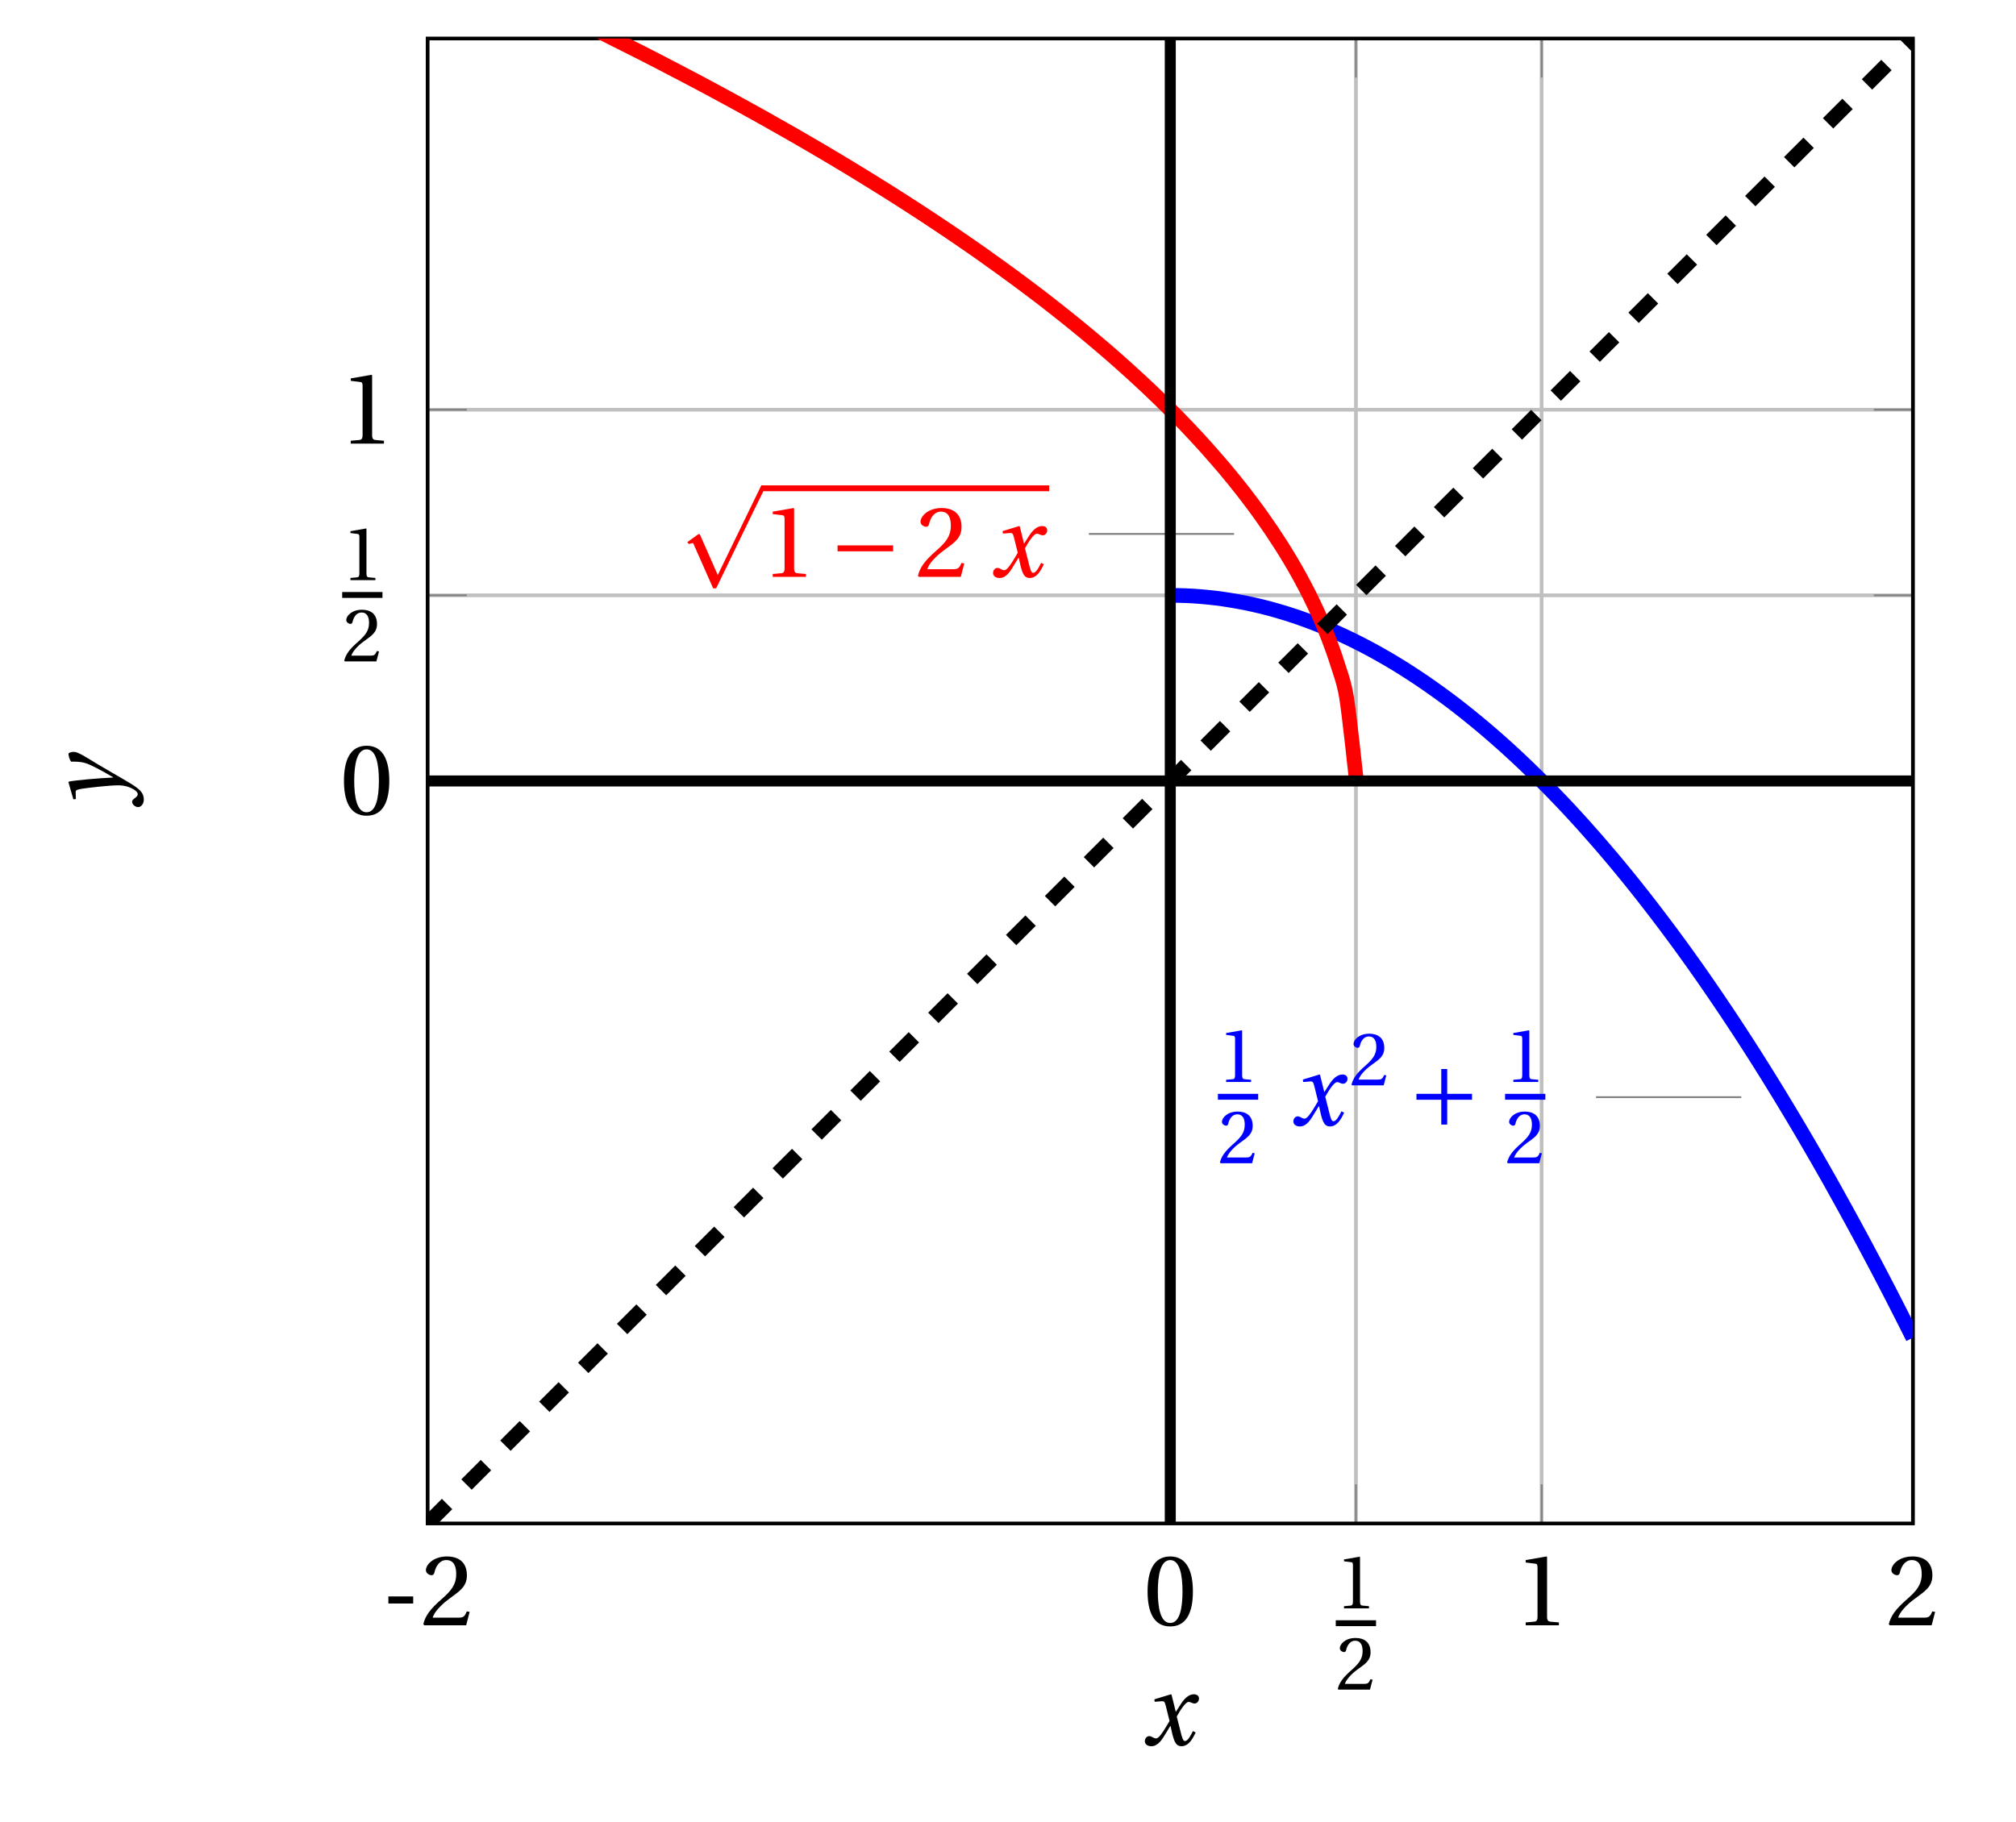
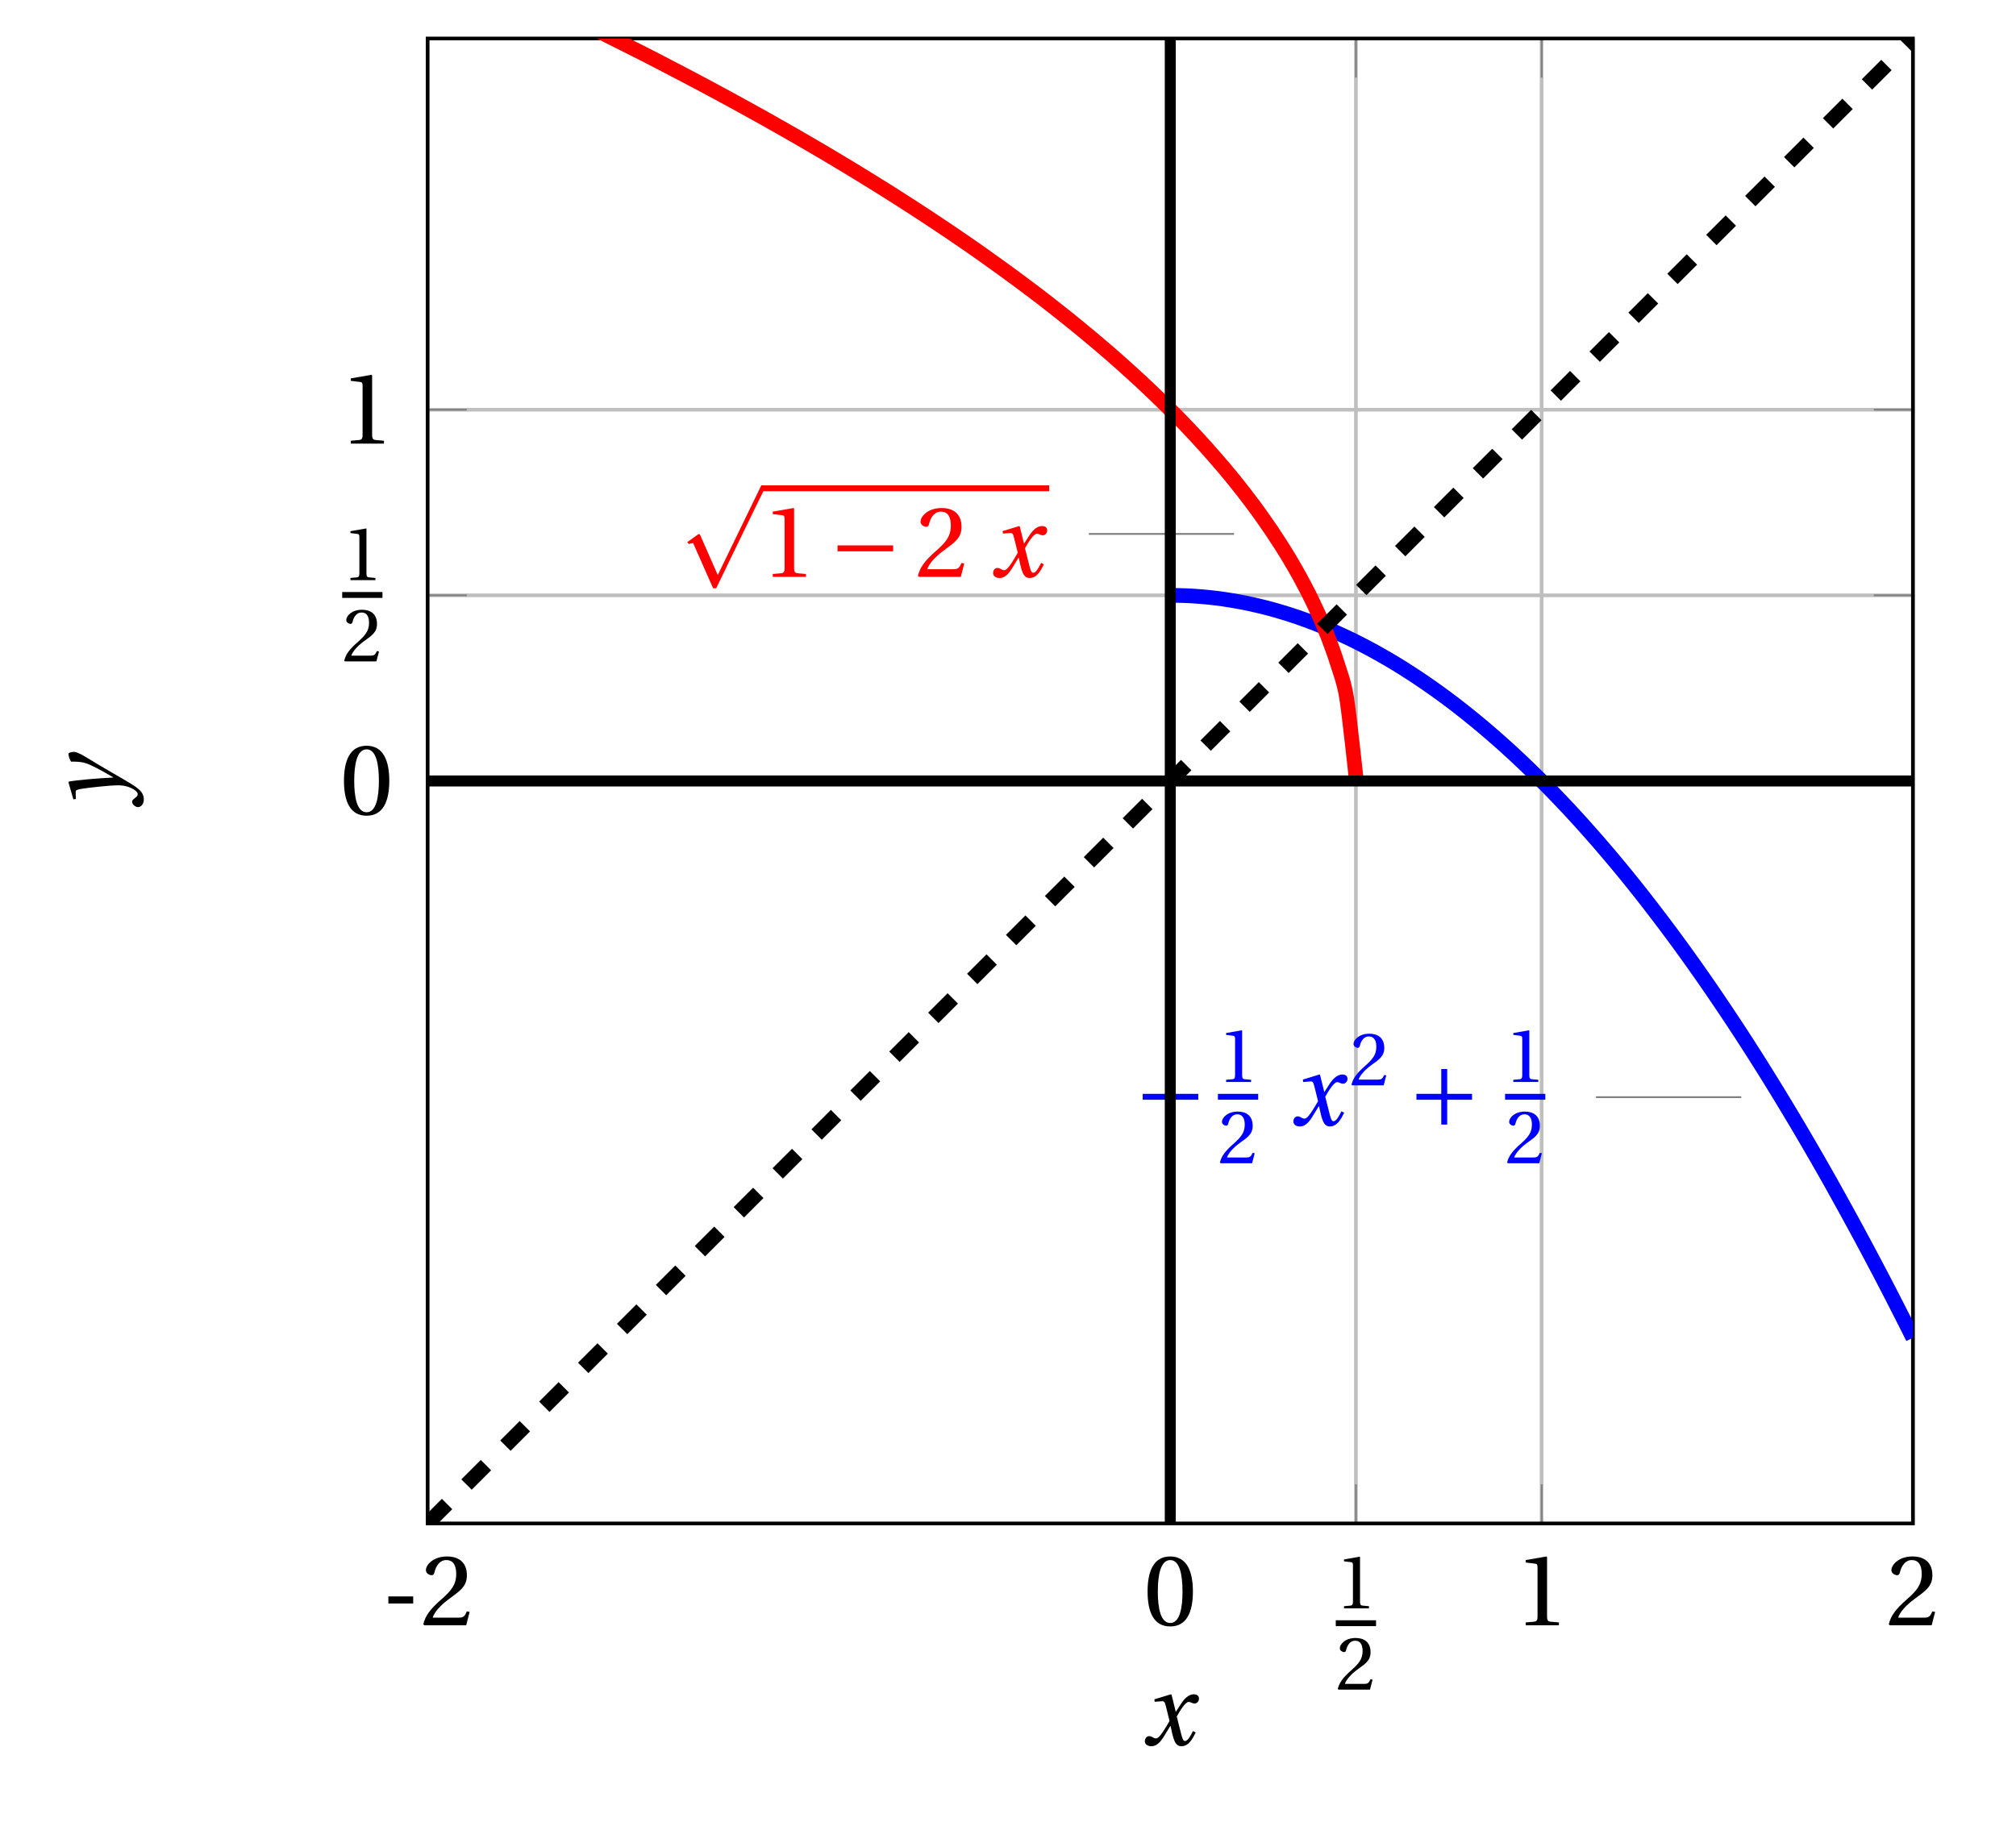
<svg xmlns="http://www.w3.org/2000/svg" xmlns:xlink="http://www.w3.org/1999/xlink" width="218.234pt" height="197.255pt" viewBox="0 0 218.234 197.255" version="1.2">
  <defs>
    <g>
      <symbol overflow="visible" id="glyph0-0">
        <path style="stroke:none;" d="" />
      </symbol>
      <symbol overflow="visible" id="glyph0-1">
        <path style="stroke:none;" d="M 0.812 -3.125 L 0.812 -2.359 L 3.5 -2.359 L 3.5 -3.125 Z M 0.812 -3.125 " />
      </symbol>
      <symbol overflow="visible" id="glyph0-2">
        <path style="stroke:none;" d="M 5.312 -1.453 L 5 -1.5 C 4.781 -0.906 4.562 -0.828 4.125 -0.828 L 1.312 -0.828 C 1.484 -1.406 2.141 -2.172 3.156 -2.906 C 4.203 -3.688 5.016 -4.172 5.016 -5.406 C 5.016 -6.922 4.016 -7.453 2.859 -7.453 C 1.359 -7.453 0.578 -6.531 0.578 -5.969 C 0.578 -5.594 1 -5.422 1.188 -5.422 C 1.375 -5.422 1.453 -5.531 1.5 -5.719 C 1.672 -6.469 2.109 -7.062 2.781 -7.062 C 3.625 -7.062 3.859 -6.359 3.859 -5.547 C 3.859 -4.375 3.281 -3.719 2.328 -2.875 C 0.969 -1.703 0.5 -0.969 0.297 -0.109 L 0.406 0 L 4.938 0 Z M 5.312 -1.453 " />
      </symbol>
      <symbol overflow="visible" id="glyph0-3">
        <path style="stroke:none;" d="M 2.906 -7.062 C 3.938 -7.062 4.234 -5.438 4.234 -3.656 C 4.234 -1.875 3.938 -0.25 2.906 -0.25 C 1.859 -0.25 1.562 -1.875 1.562 -3.656 C 1.562 -5.438 1.859 -7.062 2.906 -7.062 Z M 2.906 -7.453 C 1.094 -7.453 0.453 -5.844 0.453 -3.656 C 0.453 -1.469 1.094 0.125 2.906 0.125 C 4.703 0.125 5.359 -1.469 5.359 -3.656 C 5.359 -5.844 4.703 -7.453 2.906 -7.453 Z M 2.906 -7.453 " />
      </symbol>
      <symbol overflow="visible" id="glyph0-4">
        <path style="stroke:none;" d="M 4.781 0 L 4.781 -0.312 L 3.859 -0.391 C 3.641 -0.422 3.5 -0.5 3.5 -0.938 L 3.5 -7.375 L 3.453 -7.453 L 1.188 -7.062 L 1.188 -6.797 L 2.219 -6.672 C 2.406 -6.656 2.469 -6.562 2.469 -6.25 L 2.469 -0.938 C 2.469 -0.719 2.438 -0.594 2.375 -0.516 C 2.328 -0.438 2.234 -0.406 2.109 -0.391 L 1.188 -0.312 L 1.188 0 Z M 4.781 0 " />
      </symbol>
      <symbol overflow="visible" id="glyph1-0">
        <path style="stroke:none;" d="" />
      </symbol>
      <symbol overflow="visible" id="glyph1-1">
        <path style="stroke:none;" d="M 3.594 0 L 3.594 -0.234 L 2.906 -0.297 C 2.734 -0.312 2.625 -0.375 2.625 -0.703 L 2.625 -5.547 L 2.594 -5.594 L 0.891 -5.297 L 0.891 -5.094 L 1.656 -5 C 1.797 -4.984 1.859 -4.922 1.859 -4.688 L 1.859 -0.703 C 1.859 -0.547 1.828 -0.438 1.781 -0.391 C 1.75 -0.328 1.672 -0.297 1.594 -0.297 L 0.891 -0.234 L 0.891 0 Z M 3.594 0 " />
      </symbol>
      <symbol overflow="visible" id="glyph1-2">
        <path style="stroke:none;" d="M 3.984 -1.078 L 3.75 -1.125 C 3.578 -0.688 3.422 -0.625 3.094 -0.625 L 0.984 -0.625 C 1.125 -1.047 1.609 -1.641 2.359 -2.188 C 3.156 -2.766 3.766 -3.125 3.766 -4.047 C 3.766 -5.188 3.016 -5.594 2.141 -5.594 C 1.016 -5.594 0.438 -4.906 0.438 -4.484 C 0.438 -4.203 0.75 -4.062 0.891 -4.062 C 1.031 -4.062 1.094 -4.156 1.125 -4.297 C 1.25 -4.844 1.578 -5.297 2.094 -5.297 C 2.719 -5.297 2.906 -4.766 2.906 -4.172 C 2.906 -3.281 2.453 -2.797 1.75 -2.156 C 0.734 -1.281 0.375 -0.719 0.219 -0.078 L 0.297 0 L 3.703 0 Z M 3.984 -1.078 " />
      </symbol>
      <symbol overflow="visible" id="glyph2-0">
        <path style="stroke:none;" d="" />
      </symbol>
      <symbol overflow="visible" id="glyph2-1">
-         <path style="stroke:none;" d="M 5.547 -1.516 C 5.297 -1.016 5 -0.438 4.688 -0.438 C 4.484 -0.438 4.391 -0.688 4.156 -1.672 L 3.797 -3.094 C 4.188 -3.797 4.75 -4.672 5.078 -4.672 C 5.172 -4.672 5.25 -4.656 5.375 -4.594 C 5.484 -4.547 5.594 -4.5 5.734 -4.5 C 5.969 -4.5 6.203 -4.734 6.203 -5.031 C 6.203 -5.359 5.953 -5.5 5.641 -5.5 C 5.062 -5.5 4.562 -4.969 4.188 -4.359 L 3.703 -3.609 L 3.688 -3.609 L 3.234 -5.453 L 3.172 -5.5 L 1.375 -4.953 L 1.406 -4.688 L 2.219 -4.75 C 2.422 -4.75 2.5 -4.703 2.625 -4.188 L 3.016 -2.609 L 2.703 -2.078 C 2.234 -1.281 1.828 -0.719 1.562 -0.719 C 1.453 -0.719 1.344 -0.75 1.25 -0.812 C 1.141 -0.859 1 -0.969 0.812 -0.969 C 0.531 -0.969 0.344 -0.688 0.344 -0.422 C 0.344 -0.109 0.609 0.125 1.047 0.125 C 1.781 0.125 2.219 -0.609 2.656 -1.344 L 3.094 -2.062 L 3.125 -2.062 L 3.312 -1.219 C 3.531 -0.344 3.734 0.125 4.297 0.125 C 5.094 0.125 5.516 -0.688 5.844 -1.359 Z M 5.547 -1.516 " />
+         <path style="stroke:none;" d="M 6.953 -2.766 L 6.953 -3.406 L 0.938 -3.406 L 0.938 -2.766 Z M 6.953 -2.766 " />
+       </symbol>
+       <symbol overflow="visible" id="glyph2-2">
+         <path style="stroke:none;" d="M 0.938 -3.406 L 0.938 -2.766 L 3.625 -2.766 L 3.625 -0.078 L 4.266 -0.078 L 4.266 -2.766 L 6.953 -2.766 L 6.953 -3.406 L 4.266 -3.406 L 4.266 -6.094 L 3.625 -6.094 L 3.625 -3.406 Z M 0.938 -3.406 " />
+       </symbol>
+       <symbol overflow="visible" id="glyph2-3">
+         <path style="stroke:none;" d="M 4.359 9.078 L 2.469 4.781 C 2.422 4.703 2.406 4.641 2.328 4.641 C 2.297 4.641 2.281 4.641 2.172 4.719 L 1.062 5.516 L 1.219 5.719 C 1.391 5.672 1.562 5.625 1.672 5.625 C 1.703 5.625 1.703 5.625 1.703 5.641 L 3.859 10.516 L 4.188 10.516 C 4.188 10.516 9.281 -0.016 9.312 -0.031 C 9.359 -0.156 9.344 -0.172 9.344 -0.219 C 9.344 -0.344 9.312 -0.641 9.172 -0.641 L 9.078 -0.641 Z M 4.359 9.078 " />
      </symbol>
      <symbol overflow="visible" id="glyph3-0">
        <path style="stroke:none;" d="" />
      </symbol>
      <symbol overflow="visible" id="glyph3-1">
-         <path style="stroke:none;" d="M 0.938 -3.406 L 0.938 -2.766 L 3.625 -2.766 L 3.625 -0.078 L 4.266 -0.078 L 4.266 -2.766 L 6.953 -2.766 L 6.953 -3.406 L 4.266 -3.406 L 4.266 -6.094 L 3.625 -6.094 L 3.625 -3.406 Z M 0.938 -3.406 " />
-       </symbol>
-       <symbol overflow="visible" id="glyph3-2">
-         <path style="stroke:none;" d="M 4.359 9.078 L 2.469 4.781 C 2.422 4.703 2.406 4.641 2.328 4.641 C 2.297 4.641 2.281 4.641 2.172 4.719 L 1.062 5.516 L 1.219 5.719 C 1.391 5.672 1.562 5.625 1.672 5.625 C 1.703 5.625 1.703 5.625 1.703 5.641 L 3.859 10.516 L 4.188 10.516 C 4.188 10.516 9.281 -0.016 9.312 -0.031 C 9.359 -0.156 9.344 -0.172 9.344 -0.219 C 9.344 -0.344 9.312 -0.641 9.172 -0.641 L 9.078 -0.641 Z M 4.359 9.078 " />
-       </symbol>
-       <symbol overflow="visible" id="glyph3-3">
-         <path style="stroke:none;" d="M 6.953 -2.766 L 6.953 -3.406 L 0.938 -3.406 L 0.938 -2.766 Z M 6.953 -2.766 " />
+         <path style="stroke:none;" d="M 5.547 -1.516 C 5.297 -1.016 5 -0.438 4.688 -0.438 C 4.484 -0.438 4.391 -0.688 4.156 -1.672 L 3.797 -3.094 C 4.188 -3.797 4.75 -4.672 5.078 -4.672 C 5.172 -4.672 5.25 -4.656 5.375 -4.594 C 5.484 -4.547 5.594 -4.5 5.734 -4.5 C 5.969 -4.5 6.203 -4.734 6.203 -5.031 C 6.203 -5.359 5.953 -5.5 5.641 -5.5 C 5.062 -5.5 4.562 -4.969 4.188 -4.359 L 3.703 -3.609 L 3.688 -3.609 L 3.234 -5.453 L 3.172 -5.5 L 1.375 -4.953 L 1.406 -4.688 L 2.219 -4.75 C 2.422 -4.75 2.5 -4.703 2.625 -4.188 L 3.016 -2.609 L 2.703 -2.078 C 2.234 -1.281 1.828 -0.719 1.562 -0.719 C 1.453 -0.719 1.344 -0.75 1.25 -0.812 C 1.141 -0.859 1 -0.969 0.812 -0.969 C 0.531 -0.969 0.344 -0.688 0.344 -0.422 C 0.344 -0.109 0.609 0.125 1.047 0.125 C 1.781 0.125 2.219 -0.609 2.656 -1.344 L 3.094 -2.062 L 3.125 -2.062 L 3.312 -1.219 C 3.531 -0.344 3.734 0.125 4.297 0.125 C 5.094 0.125 5.516 -0.688 5.844 -1.359 Z M 5.547 -1.516 " />
      </symbol>
      <symbol overflow="visible" id="glyph4-0">
        <path style="stroke:none;" d="" />
      </symbol>
      <symbol overflow="visible" id="glyph4-1">
        <path style="stroke:none;" d="M -4.969 -0.781 L -4.703 -0.812 L -4.719 -1.562 C -4.734 -1.797 -4.547 -1.844 -3.969 -1.938 C -3.125 -2.062 -1.016 -2.297 -0.141 -2.297 C 0.188 -2.297 0.641 -2.281 1.219 -2.031 C 1.672 -1.844 2 -1.562 2 -1.344 C 2 -1.172 1.875 -1.047 1.656 -0.891 C 1.484 -0.75 1.391 -0.672 1.391 -0.5 C 1.406 -0.219 1.734 0.062 2.047 0.062 C 2.344 0.062 2.656 -0.266 2.656 -0.75 C 2.656 -1.672 1.953 -2.078 0.297 -3.047 C -0.078 -3.266 -1.234 -3.922 -2.359 -4.594 C -3.391 -5.219 -4.453 -5.922 -4.891 -5.922 C -5.266 -5.922 -5.5 -5.797 -5.5 -5.719 C -5.5 -5.516 -5.406 -5.141 -5.219 -4.859 C -4.844 -4.875 -4.172 -4.859 -3.719 -4.719 C -3.094 -4.547 -1.922 -3.906 -0.672 -3.172 L -0.672 -3.141 C -2.344 -3.062 -4.656 -2.859 -5.453 -2.703 L -5.5 -2.625 Z M -4.969 -0.781 " />
      </symbol>
    </g>
    <clipPath id="clip1">
      <path d="M 104 42 L 207.078 42 L 207.078 164.957 L 104 164.957 Z M 104 42 " />
    </clipPath>
    <clipPath id="clip2">
      <path d="M 46.289 4.168 L 170 4.168 L 170 107 L 46.289 107 Z M 46.289 4.168 " />
    </clipPath>
    <clipPath id="clip3">
      <path d="M 46.289 4.168 L 207.078 4.168 L 207.078 164.957 L 46.289 164.957 Z M 46.289 4.168 " />
    </clipPath>
    <clipPath id="clip4">
      <path d="M 46.289 83 L 207.078 83 L 207.078 86 L 46.289 86 Z M 46.289 83 " />
    </clipPath>
    <clipPath id="clip5">
      <path d="M 126 4.168 L 128 4.168 L 128 164.957 L 126 164.957 Z M 126 4.168 " />
    </clipPath>
  </defs>
  <g id="surface1">
    <path style="fill:none;stroke-width:0.399;stroke-linecap:butt;stroke-linejoin:miter;stroke:rgb(75%,75%,75%);stroke-opacity:1;stroke-miterlimit:10;" d="M 322.792 -0.001 L 322.792 161.395 M 403.49 -0.001 L 403.49 161.395 M 423.664 -0.001 L 423.664 161.395 M 443.841 -0.001 L 443.841 161.395 M 484.188 -0.001 L 484.188 161.395 " transform="matrix(0.996237,0,0,-0.996237,-275.2882,164.956)" />
    <path style="fill:none;stroke-width:0.399;stroke-linecap:butt;stroke-linejoin:miter;stroke:rgb(75%,75%,75%);stroke-opacity:1;stroke-miterlimit:10;" d="M 322.792 80.697 L 484.188 80.697 M 322.792 100.875 L 484.188 100.875 M 322.792 121.048 L 484.188 121.048 " transform="matrix(0.996237,0,0,-0.996237,-275.2882,164.956)" />
    <path style="fill:none;stroke-width:0.199;stroke-linecap:butt;stroke-linejoin:miter;stroke:rgb(50%,50%,50%);stroke-opacity:1;stroke-miterlimit:10;" d="M 322.792 -0.001 L 322.792 4.253 M 403.49 -0.001 L 403.49 4.253 M 423.664 -0.001 L 423.664 4.253 M 443.841 -0.001 L 443.841 4.253 M 484.188 -0.001 L 484.188 4.253 M 322.792 161.395 L 322.792 157.145 M 403.49 161.395 L 403.49 157.145 M 423.664 161.395 L 423.664 157.145 M 443.841 161.395 L 443.841 157.145 M 484.188 161.395 L 484.188 157.145 " transform="matrix(0.996237,0,0,-0.996237,-275.2882,164.956)" />
    <path style="fill:none;stroke-width:0.199;stroke-linecap:butt;stroke-linejoin:miter;stroke:rgb(50%,50%,50%);stroke-opacity:1;stroke-miterlimit:10;" d="M 322.792 80.697 L 327.046 80.697 M 322.792 100.875 L 327.046 100.875 M 322.792 121.048 L 327.046 121.048 M 484.188 80.697 L 479.938 80.697 M 484.188 100.875 L 479.938 100.875 M 484.188 121.048 L 479.938 121.048 " transform="matrix(0.996237,0,0,-0.996237,-275.2882,164.956)" />
    <path style="fill:none;stroke-width:0.399;stroke-linecap:butt;stroke-linejoin:miter;stroke:rgb(0%,0%,0%);stroke-opacity:1;stroke-miterlimit:10;" d="M 322.792 -0.001 L 322.792 161.395 L 484.188 161.395 L 484.188 -0.001 Z M 322.792 -0.001 " transform="matrix(0.996237,0,0,-0.996237,-275.2882,164.956)" />
    <g style="fill:rgb(0%,0%,0%);fill-opacity:1;">
      <use xlink:href="#glyph0-1" x="41.23" y="175.984" />
      <use xlink:href="#glyph0-2" x="45.526" y="175.984" />
    </g>
    <g style="fill:rgb(0%,0%,0%);fill-opacity:1;">
      <use xlink:href="#glyph0-3" x="123.774" y="175.984" />
    </g>
    <g style="fill:rgb(0%,0%,0%);fill-opacity:1;">
      <use xlink:href="#glyph1-1" x="144.598" y="174.15" />
    </g>
    <path style="fill:none;stroke-width:0.638;stroke-linecap:butt;stroke-linejoin:miter;stroke:rgb(0%,0%,0%);stroke-opacity:1;stroke-miterlimit:10;" d="M -0 0 L 4.376 0 " transform="matrix(0.996237,0,0,-0.996237,144.598,175.7582)" />
    <g style="fill:rgb(0%,0%,0%);fill-opacity:1;">
      <use xlink:href="#glyph1-2" x="144.598" y="182.951" />
    </g>
    <g style="fill:rgb(0%,0%,0%);fill-opacity:1;">
      <use xlink:href="#glyph0-4" x="163.97" y="175.984" />
    </g>
    <g style="fill:rgb(0%,0%,0%);fill-opacity:1;">
      <use xlink:href="#glyph0-2" x="204.167" y="175.984" />
    </g>
    <g style="fill:rgb(0%,0%,0%);fill-opacity:1;">
      <use xlink:href="#glyph0-3" x="36.782" y="88.201" />
    </g>
    <g style="fill:rgb(0%,0%,0%);fill-opacity:1;">
      <use xlink:href="#glyph1-1" x="37.044" y="62.814" />
    </g>
    <path style="fill:none;stroke-width:0.638;stroke-linecap:butt;stroke-linejoin:miter;stroke:rgb(0%,0%,0%);stroke-opacity:1;stroke-miterlimit:10;" d="M -0.001 -0 L 4.375 -0 " transform="matrix(0.996237,0,0,-0.996237,37.04421,64.42169)" />
    <g style="fill:rgb(0%,0%,0%);fill-opacity:1;">
      <use xlink:href="#glyph1-2" x="37.044" y="71.616" />
    </g>
    <g style="fill:rgb(0%,0%,0%);fill-opacity:1;">
      <use xlink:href="#glyph0-4" x="36.782" y="48.034" />
    </g>
    <g clip-path="url(#clip1)" clip-rule="nonzero">
      <path style="fill:none;stroke-width:1.594;stroke-linecap:butt;stroke-linejoin:miter;stroke:rgb(0%,0%,100%);stroke-opacity:1;stroke-miterlimit:10;" d="M 403.49 100.875 C 403.49 100.875 404.078 100.871 404.306 100.863 C 404.533 100.859 404.894 100.847 405.121 100.839 C 405.348 100.831 405.709 100.812 405.937 100.8 C 406.164 100.784 406.525 100.761 406.752 100.741 C 406.976 100.722 407.34 100.69 407.568 100.667 C 407.791 100.643 408.156 100.604 408.383 100.577 C 408.607 100.549 408.972 100.502 409.195 100.471 C 409.422 100.435 409.787 100.381 410.011 100.345 C 410.238 100.31 410.599 100.247 410.826 100.204 C 411.054 100.165 411.414 100.094 411.642 100.051 C 411.869 100.004 412.23 99.926 412.457 99.875 C 412.685 99.828 413.045 99.741 413.273 99.687 C 413.496 99.632 413.861 99.541 414.088 99.483 C 414.312 99.424 414.677 99.322 414.904 99.259 C 415.127 99.196 415.492 99.091 415.716 99.02 C 415.943 98.953 416.308 98.84 416.531 98.765 C 416.759 98.691 417.119 98.573 417.347 98.495 C 417.574 98.416 417.935 98.287 418.162 98.204 C 418.39 98.122 418.75 97.989 418.978 97.902 C 419.205 97.812 419.566 97.671 419.793 97.581 C 420.017 97.487 420.382 97.338 420.609 97.244 C 420.833 97.146 421.197 96.989 421.425 96.887 C 421.648 96.789 422.013 96.624 422.236 96.518 C 422.464 96.413 422.828 96.24 423.052 96.13 C 423.279 96.02 423.644 95.84 423.867 95.726 C 424.095 95.613 424.456 95.424 424.683 95.307 C 424.91 95.189 425.271 94.993 425.499 94.872 C 425.726 94.746 426.087 94.546 426.314 94.417 C 426.542 94.291 426.902 94.08 427.13 93.95 C 427.353 93.817 427.718 93.601 427.945 93.464 C 428.169 93.327 428.533 93.103 428.757 92.962 C 428.984 92.821 429.349 92.59 429.572 92.441 C 429.8 92.295 430.165 92.056 430.388 91.907 C 430.615 91.758 430.976 91.511 431.204 91.354 C 431.431 91.201 431.792 90.947 432.019 90.786 C 432.247 90.629 432.607 90.366 432.835 90.202 C 433.062 90.037 433.423 89.77 433.65 89.602 C 433.874 89.433 434.238 89.159 434.466 88.986 C 434.689 88.81 435.054 88.527 435.278 88.351 C 435.505 88.171 435.87 87.884 436.093 87.7 C 436.32 87.516 436.685 87.222 436.909 87.033 C 437.136 86.845 437.497 86.543 437.724 86.351 C 437.952 86.159 438.312 85.845 438.54 85.649 C 438.767 85.453 439.128 85.136 439.355 84.936 C 439.583 84.732 439.944 84.406 440.171 84.202 C 440.394 83.995 440.759 83.661 440.986 83.454 C 441.21 83.242 441.575 82.901 441.802 82.685 C 442.026 82.473 442.39 82.124 442.614 81.905 C 442.841 81.685 443.206 81.328 443.429 81.105 C 443.657 80.881 444.017 80.521 444.245 80.289 C 444.472 80.062 444.833 79.693 445.06 79.458 C 445.288 79.227 445.649 78.85 445.876 78.611 C 446.103 78.372 446.464 77.988 446.692 77.749 C 446.915 77.505 447.28 77.113 447.507 76.866 C 447.731 76.619 448.095 76.219 448.323 75.968 C 448.546 75.717 448.911 75.31 449.134 75.055 C 449.362 74.8 449.726 74.384 449.95 74.126 C 450.177 73.863 450.538 73.443 450.765 73.177 C 450.993 72.914 451.354 72.483 451.581 72.216 C 451.808 71.945 452.169 71.51 452.397 71.236 C 452.624 70.961 452.985 70.518 453.212 70.24 C 453.436 69.961 453.8 69.51 454.028 69.224 C 454.251 68.942 454.616 68.483 454.843 68.197 C 455.067 67.911 455.431 67.444 455.655 67.15 C 455.882 66.86 456.247 66.385 456.471 66.087 C 456.698 65.793 457.063 65.311 457.286 65.009 C 457.514 64.707 457.874 64.221 458.102 63.915 C 458.329 63.609 458.69 63.115 458.917 62.806 C 459.145 62.492 459.505 61.99 459.733 61.676 C 459.96 61.363 460.321 60.853 460.548 60.531 C 460.772 60.214 461.137 59.696 461.364 59.371 C 461.587 59.045 461.952 58.524 462.176 58.194 C 462.403 57.865 462.768 57.332 462.991 56.999 C 463.219 56.665 463.583 56.128 463.807 55.791 C 464.034 55.45 464.395 54.905 464.622 54.564 C 464.85 54.219 465.21 53.666 465.438 53.321 C 465.665 52.972 466.026 52.411 466.253 52.062 C 466.481 51.709 466.842 51.141 467.069 50.784 C 467.293 50.427 467.657 49.855 467.885 49.49 C 468.108 49.129 468.473 48.549 468.696 48.184 C 468.924 47.816 469.288 47.227 469.512 46.859 C 469.739 46.486 470.104 45.89 470.327 45.514 C 470.555 45.141 470.916 44.538 471.143 44.157 C 471.37 43.777 471.731 43.165 471.958 42.781 C 472.186 42.397 472.547 41.777 472.774 41.389 C 473.001 41.001 473.362 40.377 473.59 39.981 C 473.813 39.589 474.178 38.954 474.405 38.558 C 474.629 38.162 474.993 37.519 475.221 37.119 C 475.444 36.715 475.809 36.068 476.032 35.66 C 476.26 35.253 476.624 34.598 476.848 34.186 C 477.075 33.774 477.436 33.112 477.664 32.696 C 477.891 32.281 478.252 31.61 478.479 31.191 C 478.707 30.771 479.067 30.093 479.295 29.665 C 479.522 29.242 479.883 28.556 480.11 28.128 C 480.334 27.697 480.698 27.007 480.926 26.572 C 481.149 26.136 481.514 25.438 481.741 24.999 C 481.965 24.56 482.33 23.854 482.553 23.411 C 482.78 22.968 483.145 22.251 483.369 21.804 C 483.596 21.357 484.184 20.184 484.184 20.184 " transform="matrix(0.996237,0,0,-0.996237,-275.2882,164.956)" />
    </g>
    <g style="fill:rgb(0%,0%,100%);fill-opacity:1;">
+       <use xlink:href="#glyph2-1" x="122.762" y="121.845" />
+     </g>
+     <g style="fill:rgb(0%,0%,100%);fill-opacity:1;">
      <use xlink:href="#glyph1-1" x="131.838" y="117.152" />
    </g>
    <path style="fill:none;stroke-width:0.638;stroke-linecap:butt;stroke-linejoin:miter;stroke:rgb(0%,0%,100%);stroke-opacity:1;stroke-miterlimit:10;" d="M 0.002 0.002 L 4.378 0.002 " transform="matrix(0.996237,0,0,-0.996237,131.8382,118.7595)" />
    <g style="fill:rgb(0%,0%,100%);fill-opacity:1;">
      <use xlink:href="#glyph1-2" x="131.838" y="125.953" />
    </g>
    <g style="fill:rgb(0%,0%,100%);fill-opacity:1;">
-       <use xlink:href="#glyph2-1" x="139.664" y="121.845" />
+       <use xlink:href="#glyph3-1" x="139.664" y="121.845" />
    </g>
    <g style="fill:rgb(0%,0%,100%);fill-opacity:1;">
      <use xlink:href="#glyph1-2" x="146.083" y="117.521" />
    </g>
    <g style="fill:rgb(0%,0%,100%);fill-opacity:1;">
-       <use xlink:href="#glyph3-1" x="152.395" y="121.845" />
+       <use xlink:href="#glyph2-2" x="152.395" y="121.845" />
    </g>
    <g style="fill:rgb(0%,0%,100%);fill-opacity:1;">
      <use xlink:href="#glyph1-1" x="162.926" y="117.152" />
    </g>
    <path style="fill:none;stroke-width:0.638;stroke-linecap:butt;stroke-linejoin:miter;stroke:rgb(0%,0%,100%);stroke-opacity:1;stroke-miterlimit:10;" d="M 0 0.002 L 4.376 0.002 " transform="matrix(0.996237,0,0,-0.996237,162.9258,118.7595)" />
    <g style="fill:rgb(0%,0%,100%);fill-opacity:1;">
      <use xlink:href="#glyph1-2" x="162.926" y="125.953" />
    </g>
    <path style="fill:none;stroke-width:0.199;stroke-linecap:butt;stroke-linejoin:miter;stroke:rgb(50%,50%,50%);stroke-opacity:1;stroke-miterlimit:10;" d="M 465.532 46.33 L 449.75 46.33 " transform="matrix(0.996237,0,0,-0.996237,-275.2882,164.956)" />
    <g clip-path="url(#clip2)" clip-rule="nonzero">
      <path style="fill:none;stroke-width:1.594;stroke-linecap:butt;stroke-linejoin:miter;stroke:rgb(100%,0%,0%);stroke-opacity:1;stroke-miterlimit:10;" d="M 322.792 170.915 C 322.792 170.915 323.529 170.59 323.811 170.461 C 324.094 170.335 324.548 170.131 324.831 170.002 C 325.113 169.872 325.568 169.669 325.85 169.539 C 326.132 169.41 326.587 169.206 326.87 169.077 C 327.152 168.947 327.603 168.739 327.889 168.606 C 328.171 168.477 328.622 168.269 328.905 168.139 C 329.187 168.01 329.642 167.802 329.924 167.669 C 330.206 167.54 330.661 167.328 330.944 167.194 C 331.226 167.061 331.681 166.849 331.963 166.72 C 332.245 166.587 332.7 166.375 332.982 166.242 C 333.265 166.108 333.72 165.893 334.002 165.755 C 334.284 165.622 334.735 165.406 335.017 165.273 C 335.304 165.136 335.755 164.92 336.037 164.783 C 336.319 164.65 336.774 164.43 337.056 164.293 C 337.339 164.156 337.794 163.936 338.076 163.799 C 338.358 163.662 338.813 163.442 339.095 163.305 C 339.378 163.168 339.832 162.944 340.115 162.807 C 340.397 162.67 340.848 162.442 341.134 162.305 C 341.417 162.164 341.867 161.944 342.15 161.799 C 342.436 161.658 342.887 161.423 343.169 161.282 C 343.452 161.14 343.906 160.913 344.189 160.772 C 344.471 160.631 344.926 160.399 345.208 160.258 C 345.49 160.117 345.945 159.886 346.228 159.745 C 346.51 159.599 346.965 159.368 347.247 159.223 C 347.529 159.074 347.98 158.839 348.267 158.694 C 348.549 158.545 349 158.309 349.282 158.164 C 349.568 158.015 350.019 157.78 350.302 157.635 C 350.584 157.486 351.039 157.247 351.321 157.098 C 351.603 156.949 352.058 156.71 352.34 156.561 C 352.623 156.412 353.078 156.169 353.36 156.016 C 353.642 155.863 354.097 155.62 354.379 155.467 C 354.662 155.314 355.113 155.067 355.399 154.914 C 355.681 154.761 356.132 154.514 356.414 154.361 C 356.701 154.204 357.152 153.957 357.434 153.8 C 357.716 153.643 358.171 153.393 358.453 153.236 C 358.736 153.079 359.19 152.828 359.473 152.671 C 359.755 152.51 360.21 152.252 360.492 152.091 C 360.775 151.934 361.229 151.675 361.512 151.514 C 361.794 151.354 362.245 151.095 362.531 150.934 C 362.813 150.769 363.264 150.511 363.547 150.346 C 363.829 150.181 364.284 149.919 364.566 149.754 C 364.848 149.589 365.303 149.323 365.586 149.158 C 365.868 148.989 366.323 148.723 366.605 148.554 C 366.887 148.385 367.342 148.111 367.625 147.942 C 367.907 147.774 368.362 147.503 368.644 147.331 C 368.926 147.158 369.377 146.884 369.66 146.711 C 369.946 146.535 370.397 146.256 370.679 146.084 C 370.961 145.911 371.416 145.629 371.698 145.452 C 371.981 145.276 372.436 144.994 372.718 144.817 C 373 144.637 373.455 144.351 373.737 144.17 C 374.02 143.99 374.475 143.7 374.757 143.519 C 375.039 143.335 375.494 143.045 375.776 142.861 C 376.059 142.68 376.51 142.382 376.792 142.198 C 377.078 142.01 377.529 141.712 377.811 141.524 C 378.094 141.339 378.548 141.037 378.831 140.845 C 379.113 140.657 379.568 140.351 379.85 140.159 C 380.133 139.967 380.587 139.657 380.87 139.461 C 381.152 139.269 381.607 138.955 381.889 138.759 C 382.171 138.559 382.626 138.246 382.909 138.046 C 383.191 137.846 383.642 137.52 383.924 137.32 C 384.21 137.116 384.661 136.795 384.944 136.591 C 385.226 136.387 385.681 136.058 385.963 135.85 C 386.245 135.646 386.7 135.309 386.983 135.101 C 387.265 134.889 387.72 134.552 388.002 134.34 C 388.284 134.129 388.739 133.788 389.021 133.572 C 389.304 133.356 389.755 133.007 390.041 132.788 C 390.323 132.568 390.774 132.215 391.056 131.992 C 391.343 131.768 391.794 131.411 392.076 131.184 C 392.358 130.96 392.813 130.592 393.095 130.364 C 393.378 130.133 393.833 129.765 394.115 129.529 C 394.397 129.294 394.852 128.918 395.134 128.678 C 395.417 128.443 395.871 128.059 396.154 127.816 C 396.436 127.577 396.887 127.181 397.173 126.938 C 397.456 126.69 397.906 126.291 398.189 126.04 C 398.475 125.785 398.926 125.381 399.208 125.122 C 399.491 124.867 399.945 124.452 400.228 124.189 C 400.51 123.926 400.965 123.499 401.247 123.232 C 401.529 122.962 401.984 122.526 402.267 122.252 C 402.549 121.977 403.004 121.53 403.286 121.252 C 403.568 120.97 404.019 120.523 404.306 120.233 C 404.588 119.946 405.039 119.476 405.321 119.182 C 405.607 118.884 406.058 118.401 406.341 118.096 C 406.623 117.79 407.078 117.292 407.36 116.978 C 407.642 116.661 408.097 116.147 408.379 115.821 C 408.662 115.496 409.117 114.971 409.399 114.637 C 409.681 114.3 410.136 113.751 410.418 113.402 C 410.701 113.053 411.152 112.481 411.438 112.116 C 411.72 111.755 412.171 111.159 412.453 110.783 C 412.74 110.403 413.191 109.779 413.473 109.379 C 413.755 108.983 414.21 108.328 414.492 107.909 C 414.775 107.489 415.229 106.799 415.512 106.352 C 415.794 105.909 416.249 105.176 416.531 104.698 C 416.814 104.223 417.268 103.431 417.551 102.917 C 417.833 102.4 418.284 101.549 418.57 100.984 C 418.852 100.416 419.303 99.479 419.586 98.844 C 419.868 98.208 420.323 97.15 420.605 96.413 C 420.887 95.675 421.342 94.452 421.625 93.531 C 421.907 92.613 422.362 91.496 422.644 89.778 C 422.926 88.065 423.664 81.168 423.664 81.168 " transform="matrix(0.996237,0,0,-0.996237,-275.2882,164.956)" />
    </g>
    <g style="fill:rgb(100%,0%,0%);fill-opacity:1;">
-       <use xlink:href="#glyph3-2" x="73.339" y="53.185" />
+       <use xlink:href="#glyph2-3" x="73.339" y="53.185" />
    </g>
    <path style="fill:none;stroke-width:0.634;stroke-linecap:butt;stroke-linejoin:miter;stroke:rgb(100%,0%,0%);stroke-opacity:1;stroke-miterlimit:10;" d="M -0.001 -0.002 L 31.234 -0.002 " transform="matrix(0.996237,0,0,-0.996237,82.46167,52.86932)" />
    <g style="fill:rgb(100%,0%,0%);fill-opacity:1;">
      <use xlink:href="#glyph0-4" x="82.462" y="62.461" />
    </g>
    <g style="fill:rgb(100%,0%,0%);fill-opacity:1;">
-       <use xlink:href="#glyph3-3" x="89.73" y="62.461" />
+       <use xlink:href="#glyph2-1" x="89.73" y="62.461" />
    </g>
    <g style="fill:rgb(100%,0%,0%);fill-opacity:1;">
      <use xlink:href="#glyph0-2" x="99.07" y="62.461" />
    </g>
    <g style="fill:rgb(100%,0%,0%);fill-opacity:1;">
-       <use xlink:href="#glyph2-1" x="107.158" y="62.461" />
+       <use xlink:href="#glyph3-1" x="107.158" y="62.461" />
    </g>
    <path style="fill:none;stroke-width:0.199;stroke-linecap:butt;stroke-linejoin:miter;stroke:rgb(50%,50%,50%);stroke-opacity:1;stroke-miterlimit:10;" d="M 410.422 107.548 L 394.644 107.548 " transform="matrix(0.996237,0,0,-0.996237,-275.2882,164.956)" />
    <g clip-path="url(#clip3)" clip-rule="nonzero">
      <path style="fill:none;stroke-width:1.594;stroke-linecap:butt;stroke-linejoin:miter;stroke:rgb(0%,0%,0%);stroke-opacity:1;stroke-dasharray:2.989,2.989;stroke-miterlimit:10;" d="M 322.792 -0.001 C 322.792 -0.001 323.972 1.179 324.423 1.63 C 324.874 2.081 325.599 2.806 326.054 3.261 C 326.505 3.712 327.23 4.438 327.685 4.892 C 328.136 5.343 328.861 6.069 329.312 6.52 C 329.767 6.974 330.493 7.7 330.944 8.151 C 331.394 8.606 332.124 9.331 332.575 9.782 C 333.026 10.233 333.751 10.958 334.206 11.413 C 334.657 11.864 335.382 12.589 335.833 13.04 C 336.288 13.495 337.013 14.22 337.464 14.671 C 337.919 15.126 338.644 15.852 339.095 16.302 C 339.546 16.753 340.272 17.479 340.726 17.934 C 341.177 18.385 341.903 19.11 342.358 19.565 C 342.808 20.016 343.534 20.741 343.985 21.192 C 344.44 21.647 345.165 22.372 345.616 22.823 C 346.067 23.278 346.792 24.003 347.247 24.454 C 347.698 24.905 348.423 25.631 348.878 26.085 C 349.329 26.536 350.055 27.262 350.505 27.713 C 350.96 28.167 351.686 28.893 352.137 29.344 C 352.591 29.799 353.317 30.524 353.768 30.975 C 354.219 31.426 354.944 32.151 355.399 32.606 C 355.85 33.057 356.575 33.782 357.03 34.237 C 357.481 34.688 358.206 35.413 358.657 35.864 C 359.112 36.319 359.837 37.045 360.288 37.496 C 360.739 37.946 361.465 38.676 361.919 39.127 C 362.37 39.578 363.096 40.303 363.551 40.758 C 364.002 41.209 364.727 41.934 365.178 42.385 C 365.633 42.84 366.358 43.565 366.809 44.016 C 367.264 44.471 367.989 45.196 368.44 45.647 C 368.891 46.098 369.616 46.824 370.071 47.278 C 370.522 47.729 371.248 48.455 371.702 48.91 C 372.153 49.36 372.879 50.086 373.33 50.537 C 373.784 50.992 374.51 51.717 374.961 52.168 C 375.412 52.619 376.137 53.348 376.592 53.799 C 377.043 54.25 377.768 54.975 378.223 55.43 C 378.674 55.881 379.399 56.606 379.85 57.057 C 380.305 57.512 381.03 58.238 381.481 58.689 C 381.936 59.143 382.662 59.869 383.112 60.32 C 383.563 60.771 384.289 61.496 384.744 61.951 C 385.195 62.402 385.92 63.127 386.375 63.582 C 386.826 64.033 387.551 64.758 388.002 65.209 C 388.457 65.664 389.182 66.389 389.633 66.84 C 390.084 67.291 390.809 68.017 391.264 68.471 C 391.715 68.922 392.441 69.648 392.895 70.103 C 393.346 70.553 394.072 71.279 394.523 71.73 C 394.977 72.185 395.703 72.91 396.154 73.361 C 396.609 73.816 397.334 74.541 397.785 74.992 C 398.236 75.443 398.961 76.168 399.416 76.623 C 399.867 77.074 400.592 77.799 401.047 78.254 C 401.498 78.705 402.223 79.431 402.674 79.882 C 403.129 80.336 403.855 81.062 404.306 81.513 C 404.756 81.964 405.482 82.689 405.937 83.144 C 406.388 83.595 407.113 84.32 407.568 84.775 C 408.019 85.226 408.744 85.951 409.195 86.402 C 409.65 86.857 410.375 87.582 410.826 88.033 C 411.281 88.488 412.006 89.214 412.457 89.664 C 412.908 90.115 413.634 90.841 414.088 91.296 C 414.539 91.747 415.265 92.472 415.72 92.927 C 416.17 93.378 416.896 94.103 417.347 94.554 C 417.802 95.009 418.527 95.734 418.978 96.185 C 419.429 96.636 420.154 97.361 420.609 97.816 C 421.06 98.267 421.785 98.993 422.24 99.447 C 422.691 99.898 423.416 100.624 423.867 101.075 C 424.322 101.529 425.048 102.255 425.499 102.706 C 425.953 103.161 426.679 103.886 427.13 104.337 C 427.581 104.788 428.306 105.513 428.761 105.968 C 429.212 106.419 429.937 107.144 430.388 107.599 C 430.843 108.05 431.568 108.775 432.019 109.226 C 432.474 109.681 433.199 110.407 433.65 110.857 C 434.101 111.308 434.827 112.034 435.281 112.489 C 435.732 112.94 436.458 113.665 436.913 114.12 C 437.363 114.571 438.089 115.296 438.54 115.747 C 438.995 116.202 439.72 116.927 440.171 117.378 C 440.626 117.833 441.351 118.558 441.802 119.009 C 442.253 119.46 442.978 120.186 443.433 120.64 C 443.884 121.091 444.61 121.817 445.06 122.268 C 445.515 122.722 446.241 123.448 446.692 123.899 C 447.146 124.354 447.872 125.079 448.323 125.53 C 448.774 125.981 449.499 126.706 449.954 127.161 C 450.405 127.612 451.13 128.337 451.585 128.792 C 452.036 129.243 452.761 129.968 453.212 130.419 C 453.667 130.874 454.392 131.6 454.843 132.051 C 455.298 132.505 456.024 133.231 456.474 133.682 C 456.925 134.133 457.651 134.858 458.106 135.313 C 458.557 135.764 459.282 136.489 459.733 136.94 C 460.188 137.395 460.913 138.12 461.364 138.571 C 461.819 139.026 462.544 139.751 462.995 140.202 C 463.446 140.653 464.171 141.379 464.626 141.833 C 465.077 142.284 465.803 143.01 466.257 143.465 C 466.708 143.915 467.434 144.641 467.885 145.092 C 468.339 145.547 469.065 146.272 469.516 146.723 C 469.967 147.178 470.696 147.903 471.147 148.354 C 471.598 148.805 472.323 149.53 472.778 149.985 C 473.229 150.436 473.954 151.161 474.405 151.612 C 474.86 152.067 475.585 152.793 476.036 153.244 C 476.491 153.698 477.217 154.424 477.667 154.875 C 478.118 155.326 478.844 156.051 479.299 156.506 C 479.75 156.957 480.475 157.682 480.93 158.137 C 481.381 158.588 482.106 159.313 482.557 159.764 C 483.012 160.219 484.188 161.395 484.188 161.395 " transform="matrix(0.996237,0,0,-0.996237,-275.2882,164.956)" />
    </g>
    <g clip-path="url(#clip4)" clip-rule="nonzero">
      <path style="fill:none;stroke-width:1.196;stroke-linecap:butt;stroke-linejoin:miter;stroke:rgb(0%,0%,0%);stroke-opacity:1;stroke-miterlimit:10;" d="M -0.001 80.697 L 806.981 80.697 " transform="matrix(0.996237,0,0,-0.996237,-275.2882,164.956)" />
    </g>
    <g clip-path="url(#clip5)" clip-rule="nonzero">
      <path style="fill:none;stroke-width:1.196;stroke-linecap:butt;stroke-linejoin:miter;stroke:rgb(0%,0%,0%);stroke-opacity:1;stroke-miterlimit:10;" d="M 403.49 -322.794 L 403.49 484.188 " transform="matrix(0.996237,0,0,-0.996237,-275.2882,164.956)" />
    </g>
    <g style="fill:rgb(0%,0%,0%);fill-opacity:1;">
-       <use xlink:href="#glyph2-1" x="123.588" y="188.954" />
+       <use xlink:href="#glyph3-1" x="123.588" y="188.954" />
    </g>
    <g style="fill:rgb(0%,0%,0%);fill-opacity:1;">
      <use xlink:href="#glyph4-1" x="12.911" y="87.331" />
    </g>
  </g>
</svg>
